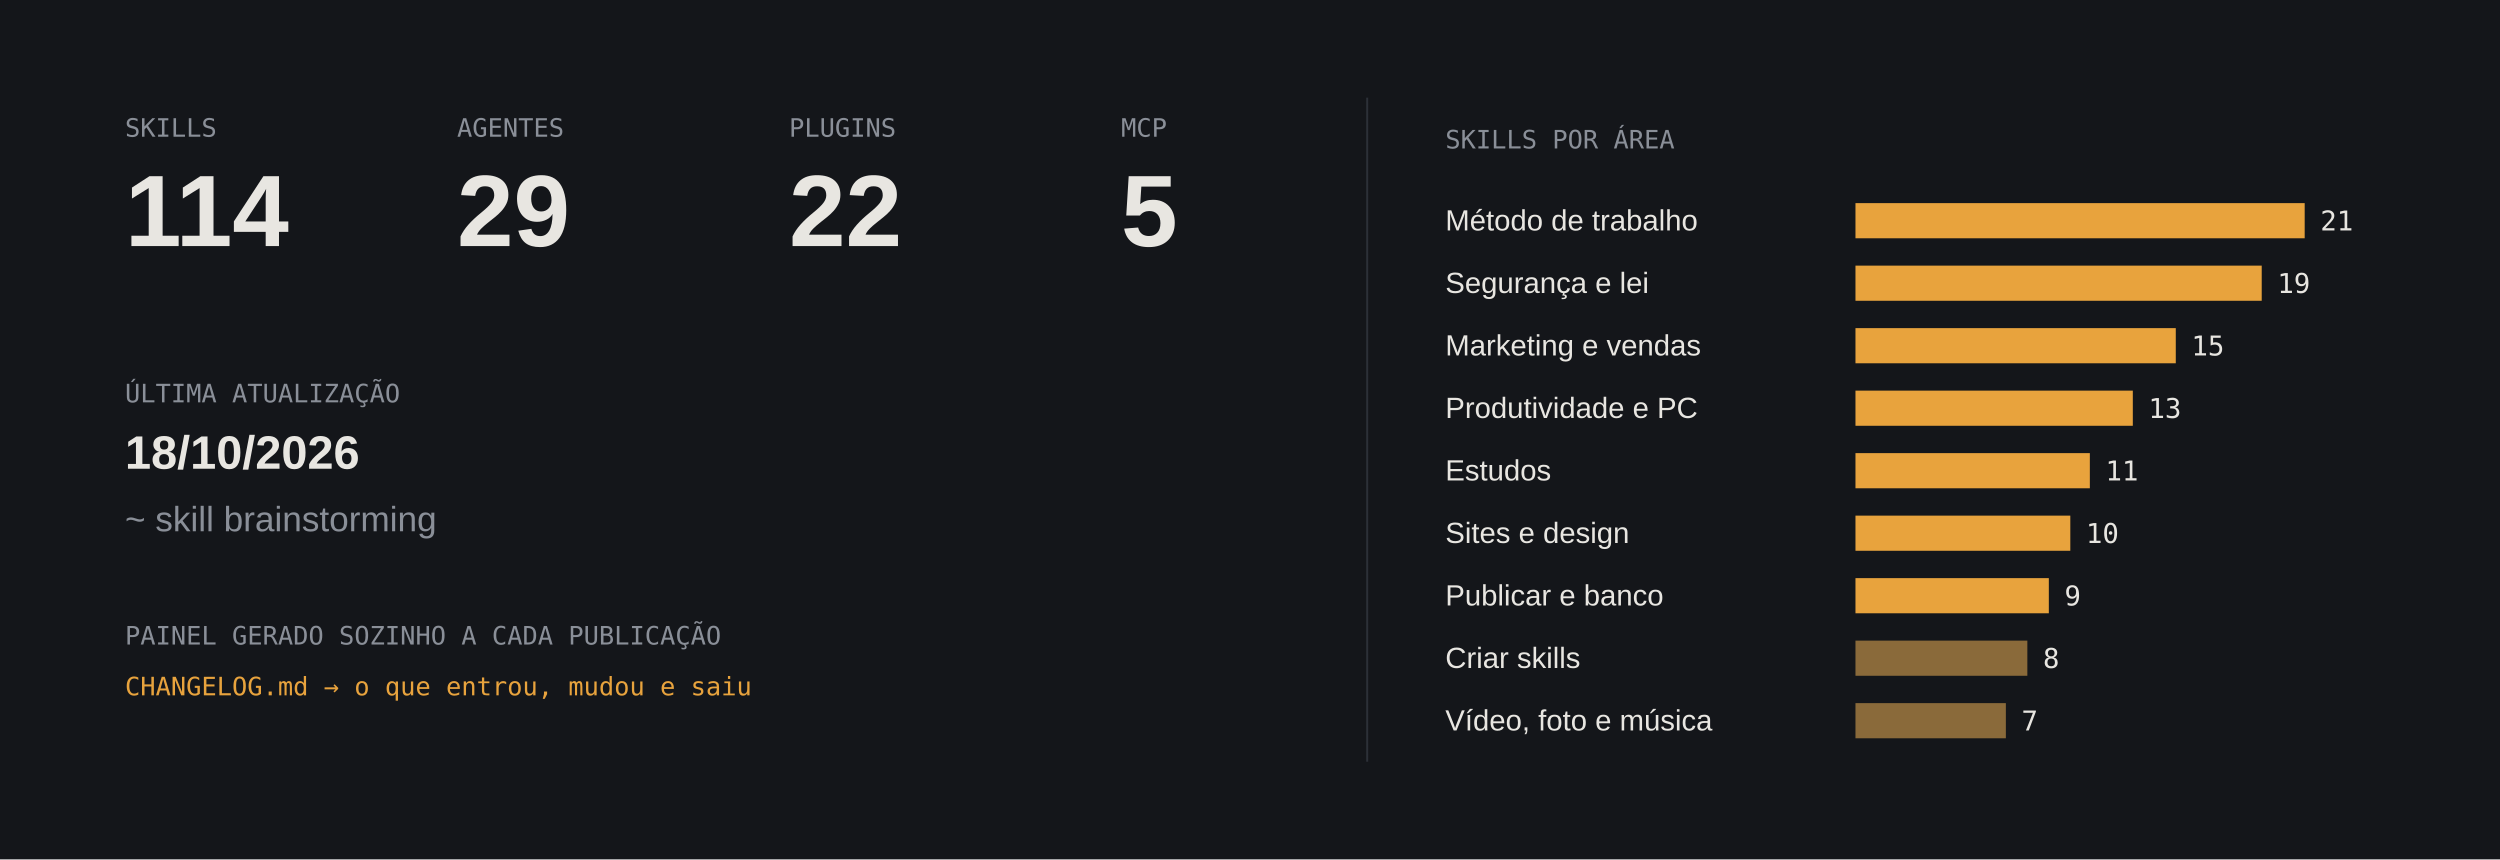
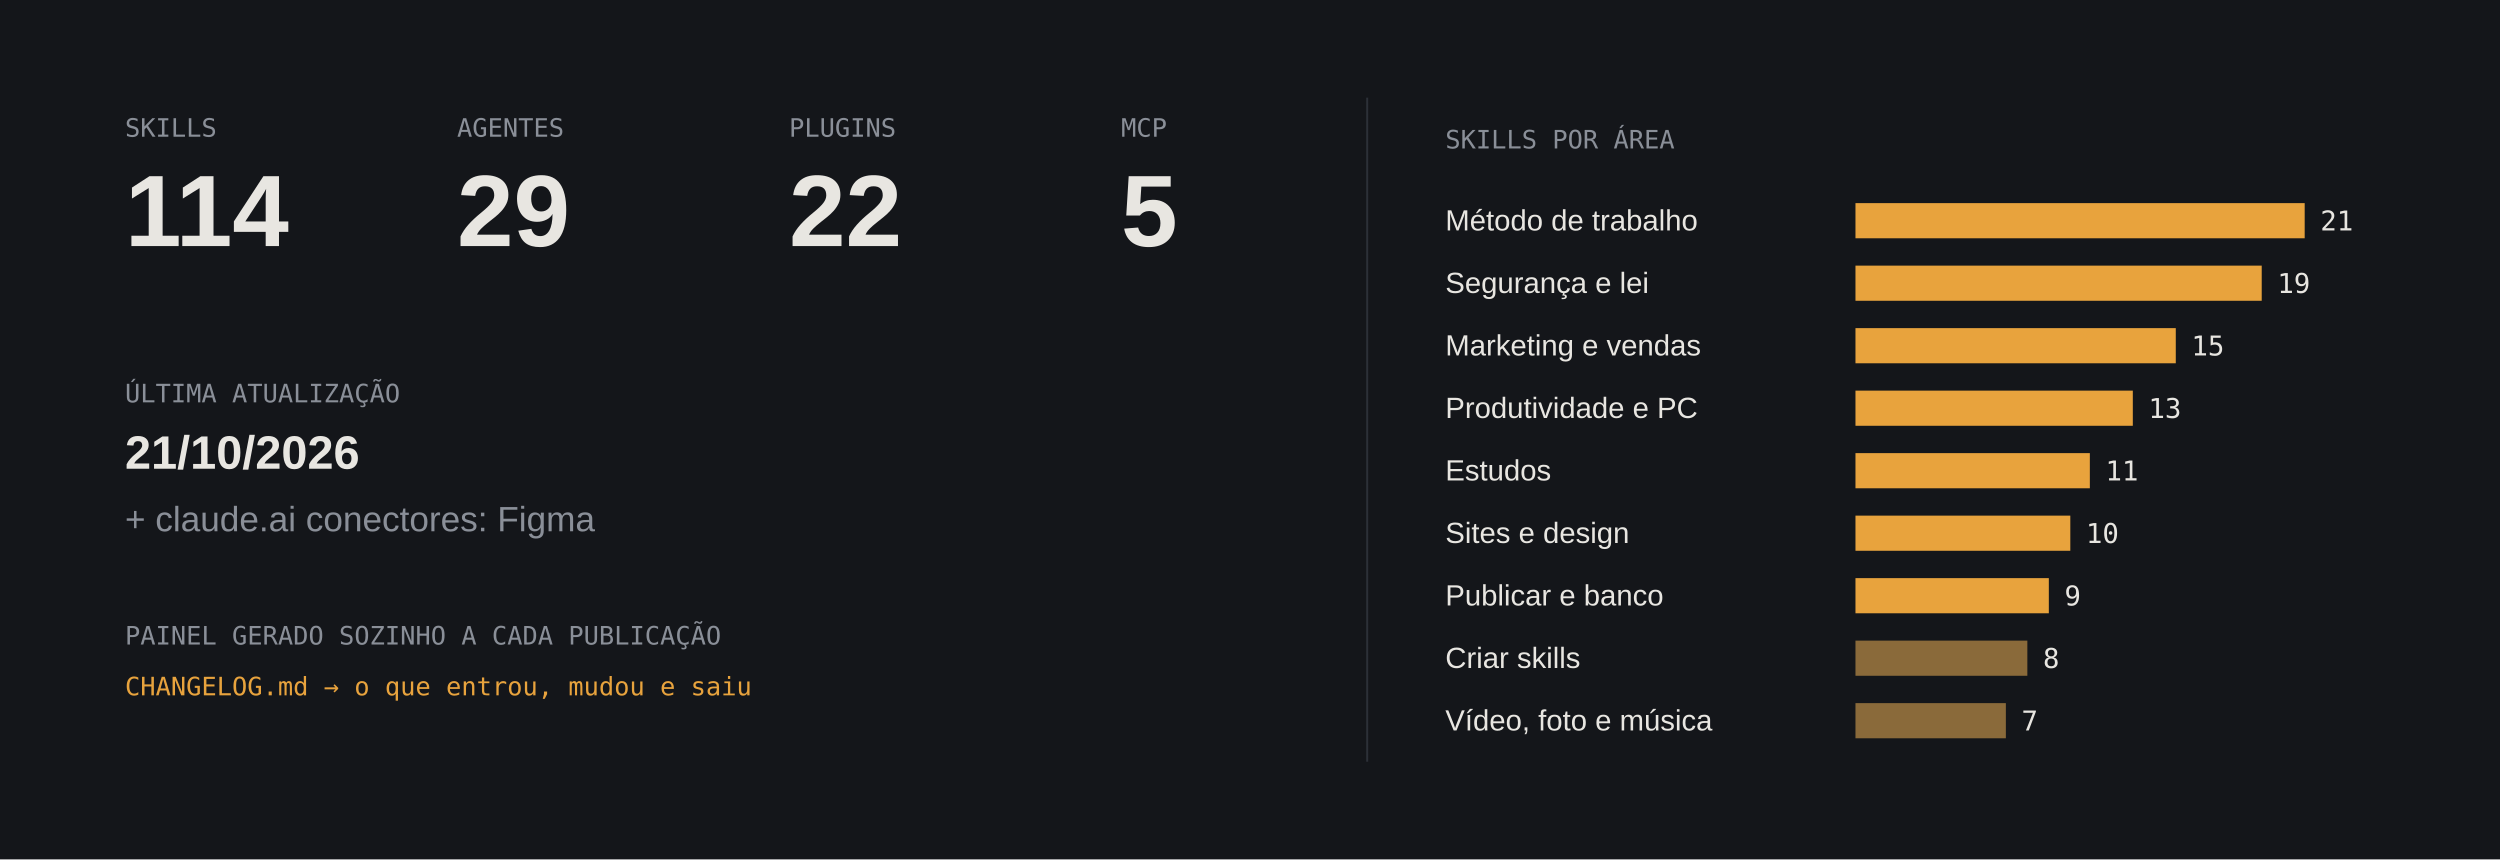
- <svg xmlns="http://www.w3.org/2000/svg" viewBox="0 0 1280 440" width="1280" height="440" role="img" aria-label="Painel do kit: skills por área e última atualização 18/10/2026">
+ <svg xmlns="http://www.w3.org/2000/svg" viewBox="0 0 1280 440" width="1280" height="440" role="img" aria-label="Painel do kit: skills por área e última atualização 21/10/2026">
  <rect width="1280" height="440" fill="#14161a" />
  <text x="64" y="70" font-family="'JetBrains Mono','Cascadia Code',Consolas,'DejaVu Sans Mono',monospace" font-size="13" fill="#8a8f98">SKILLS</text>
  <text x="64" y="126" font-family="'Inter Tight','Segoe UI','Helvetica Neue',Arial,sans-serif" font-size="52" font-weight="700" fill="#e8e6e1">114</text>
  <text x="234" y="70" font-family="'JetBrains Mono','Cascadia Code',Consolas,'DejaVu Sans Mono',monospace" font-size="13" fill="#8a8f98">AGENTES</text>
  <text x="234" y="126" font-family="'Inter Tight','Segoe UI','Helvetica Neue',Arial,sans-serif" font-size="52" font-weight="700" fill="#e8e6e1">29</text>
  <text x="404" y="70" font-family="'JetBrains Mono','Cascadia Code',Consolas,'DejaVu Sans Mono',monospace" font-size="13" fill="#8a8f98">PLUGINS</text>
  <text x="404" y="126" font-family="'Inter Tight','Segoe UI','Helvetica Neue',Arial,sans-serif" font-size="52" font-weight="700" fill="#e8e6e1">22</text>
  <text x="574" y="70" font-family="'JetBrains Mono','Cascadia Code',Consolas,'DejaVu Sans Mono',monospace" font-size="13" fill="#8a8f98">MCP</text>
  <text x="574" y="126" font-family="'Inter Tight','Segoe UI','Helvetica Neue',Arial,sans-serif" font-size="52" font-weight="700" fill="#e8e6e1">5</text>
  <text x="64" y="206" font-family="'JetBrains Mono','Cascadia Code',Consolas,'DejaVu Sans Mono',monospace" font-size="13" fill="#8a8f98">ÚLTIMA ATUALIZAÇÃO</text>
-   <text x="64" y="240" font-family="'Inter Tight','Segoe UI','Helvetica Neue',Arial,sans-serif" font-size="24" font-weight="700" fill="#e8e6e1">18/10/2026</text>
-   <text x="64" y="272" font-family="'Inter Tight','Segoe UI','Helvetica Neue',Arial,sans-serif" font-size="18" fill="#8a8f98">~ skill brainstorming</text>
+   <text x="64" y="240" font-family="'Inter Tight','Segoe UI','Helvetica Neue',Arial,sans-serif" font-size="24" font-weight="700" fill="#e8e6e1">21/10/2026</text>
+   <text x="64" y="272" font-family="'Inter Tight','Segoe UI','Helvetica Neue',Arial,sans-serif" font-size="18" fill="#8a8f98">+ claude.ai conectores: Figma</text>
  <text x="64" y="330" font-family="'JetBrains Mono','Cascadia Code',Consolas,'DejaVu Sans Mono',monospace" font-size="13" fill="#8a8f98">PAINEL GERADO SOZINHO A CADA PUBLICAÇÃO</text>
  <text x="64" y="356" font-family="'JetBrains Mono','Cascadia Code',Consolas,'DejaVu Sans Mono',monospace" font-size="13" fill="#e8a33d">CHANGELOG.md → o que entrou, mudou e saiu</text>
  <line x1="700" y1="50" x2="700" y2="390" stroke="#2c3038" />
  <text x="740" y="76" font-family="'JetBrains Mono','Cascadia Code',Consolas,'DejaVu Sans Mono',monospace" font-size="13" fill="#8a8f98">SKILLS POR ÁREA</text>
  <text x="740" y="118" font-family="'Inter Tight','Segoe UI','Helvetica Neue',Arial,sans-serif" font-size="15" fill="#e8e6e1">Método de trabalho</text>
  <rect x="950" y="104" width="230" height="18" fill="#e8a33d" />
  <text x="1188" y="118" font-family="'JetBrains Mono','Cascadia Code',Consolas,'DejaVu Sans Mono',monospace" font-size="14" fill="#e8e6e1">21</text>
  <text x="740" y="150" font-family="'Inter Tight','Segoe UI','Helvetica Neue',Arial,sans-serif" font-size="15" fill="#e8e6e1">Segurança e lei</text>
  <rect x="950" y="136" width="208" height="18" fill="#e8a33d" />
  <text x="1166" y="150" font-family="'JetBrains Mono','Cascadia Code',Consolas,'DejaVu Sans Mono',monospace" font-size="14" fill="#e8e6e1">19</text>
  <text x="740" y="182" font-family="'Inter Tight','Segoe UI','Helvetica Neue',Arial,sans-serif" font-size="15" fill="#e8e6e1">Marketing e vendas</text>
  <rect x="950" y="168" width="164" height="18" fill="#e8a33d" />
  <text x="1122" y="182" font-family="'JetBrains Mono','Cascadia Code',Consolas,'DejaVu Sans Mono',monospace" font-size="14" fill="#e8e6e1">15</text>
  <text x="740" y="214" font-family="'Inter Tight','Segoe UI','Helvetica Neue',Arial,sans-serif" font-size="15" fill="#e8e6e1">Produtividade e PC</text>
  <rect x="950" y="200" width="142" height="18" fill="#e8a33d" />
  <text x="1100" y="214" font-family="'JetBrains Mono','Cascadia Code',Consolas,'DejaVu Sans Mono',monospace" font-size="14" fill="#e8e6e1">13</text>
  <text x="740" y="246" font-family="'Inter Tight','Segoe UI','Helvetica Neue',Arial,sans-serif" font-size="15" fill="#e8e6e1">Estudos</text>
  <rect x="950" y="232" width="120" height="18" fill="#e8a33d" />
  <text x="1078" y="246" font-family="'JetBrains Mono','Cascadia Code',Consolas,'DejaVu Sans Mono',monospace" font-size="14" fill="#e8e6e1">11</text>
  <text x="740" y="278" font-family="'Inter Tight','Segoe UI','Helvetica Neue',Arial,sans-serif" font-size="15" fill="#e8e6e1">Sites e design</text>
  <rect x="950" y="264" width="110" height="18" fill="#e8a33d" />
  <text x="1068" y="278" font-family="'JetBrains Mono','Cascadia Code',Consolas,'DejaVu Sans Mono',monospace" font-size="14" fill="#e8e6e1">10</text>
  <text x="740" y="310" font-family="'Inter Tight','Segoe UI','Helvetica Neue',Arial,sans-serif" font-size="15" fill="#e8e6e1">Publicar e banco</text>
  <rect x="950" y="296" width="99" height="18" fill="#e8a33d" />
  <text x="1057" y="310" font-family="'JetBrains Mono','Cascadia Code',Consolas,'DejaVu Sans Mono',monospace" font-size="14" fill="#e8e6e1">9</text>
  <text x="740" y="342" font-family="'Inter Tight','Segoe UI','Helvetica Neue',Arial,sans-serif" font-size="15" fill="#e8e6e1">Criar skills</text>
  <rect x="950" y="328" width="88" height="18" fill="#8a6a3a" />
  <text x="1046" y="342" font-family="'JetBrains Mono','Cascadia Code',Consolas,'DejaVu Sans Mono',monospace" font-size="14" fill="#e8e6e1">8</text>
  <text x="740" y="374" font-family="'Inter Tight','Segoe UI','Helvetica Neue',Arial,sans-serif" font-size="15" fill="#e8e6e1">Vídeo, foto e música</text>
  <rect x="950" y="360" width="77" height="18" fill="#8a6a3a" />
  <text x="1035" y="374" font-family="'JetBrains Mono','Cascadia Code',Consolas,'DejaVu Sans Mono',monospace" font-size="14" fill="#e8e6e1">7</text>
</svg>
